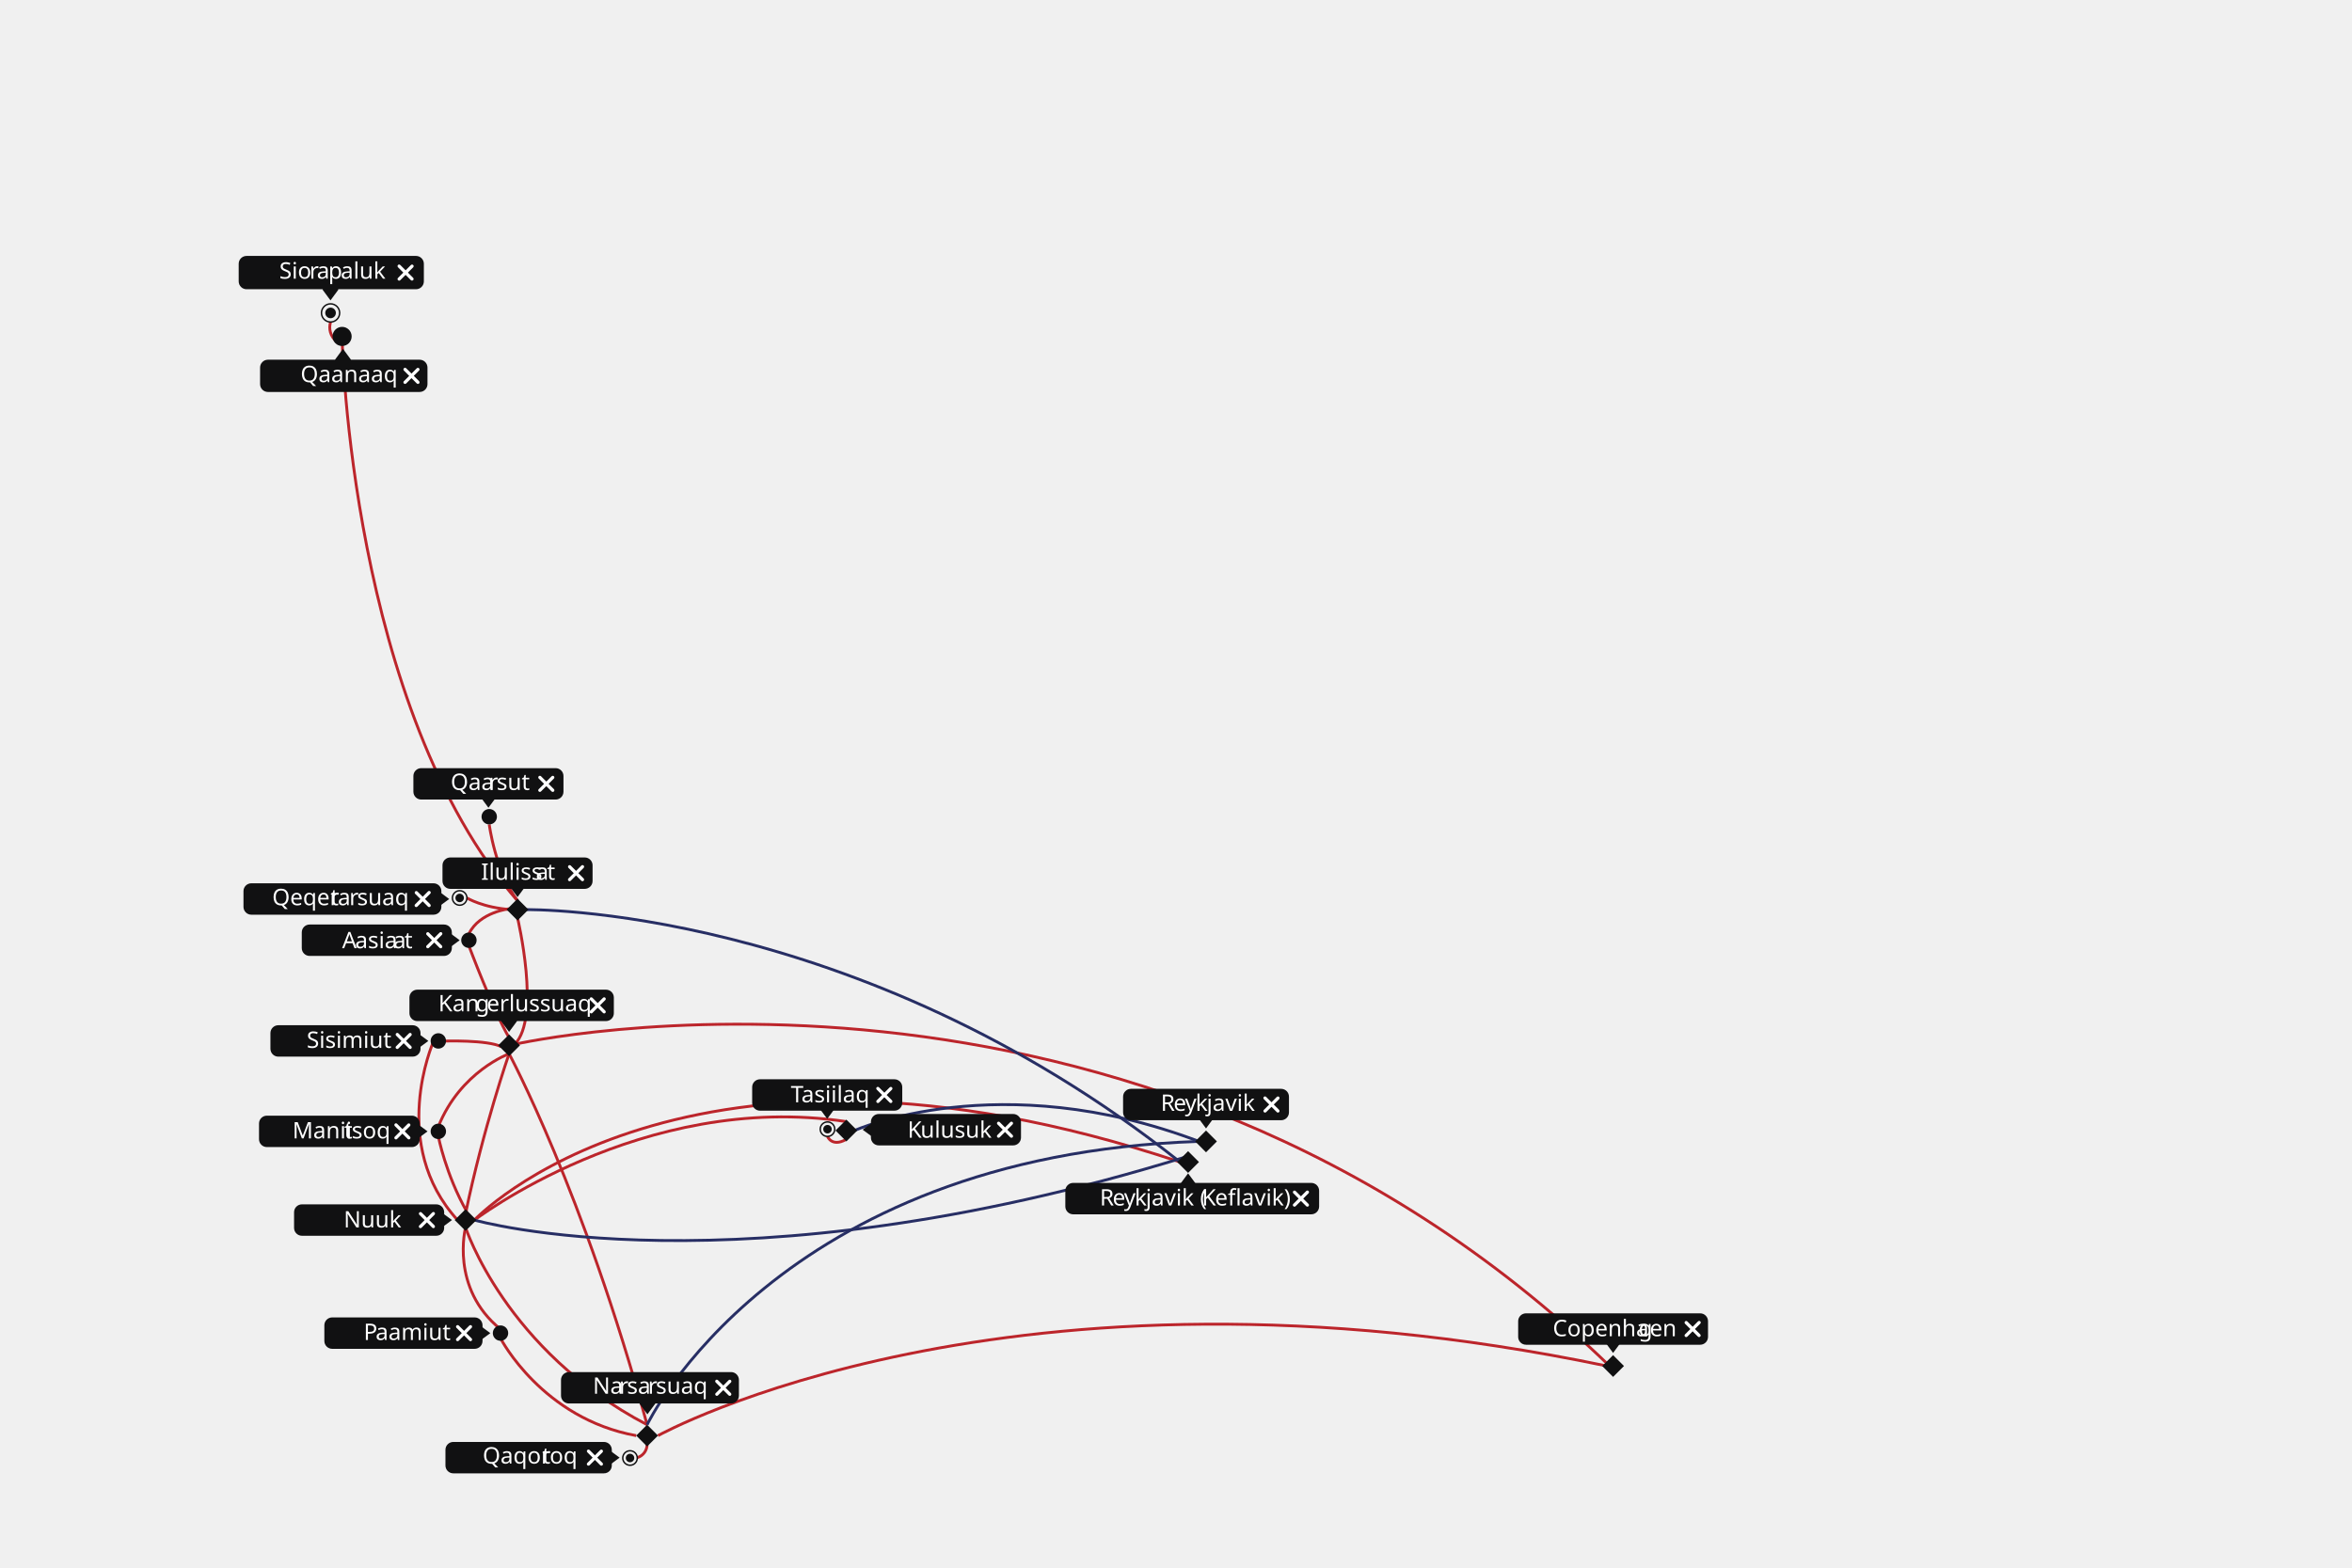
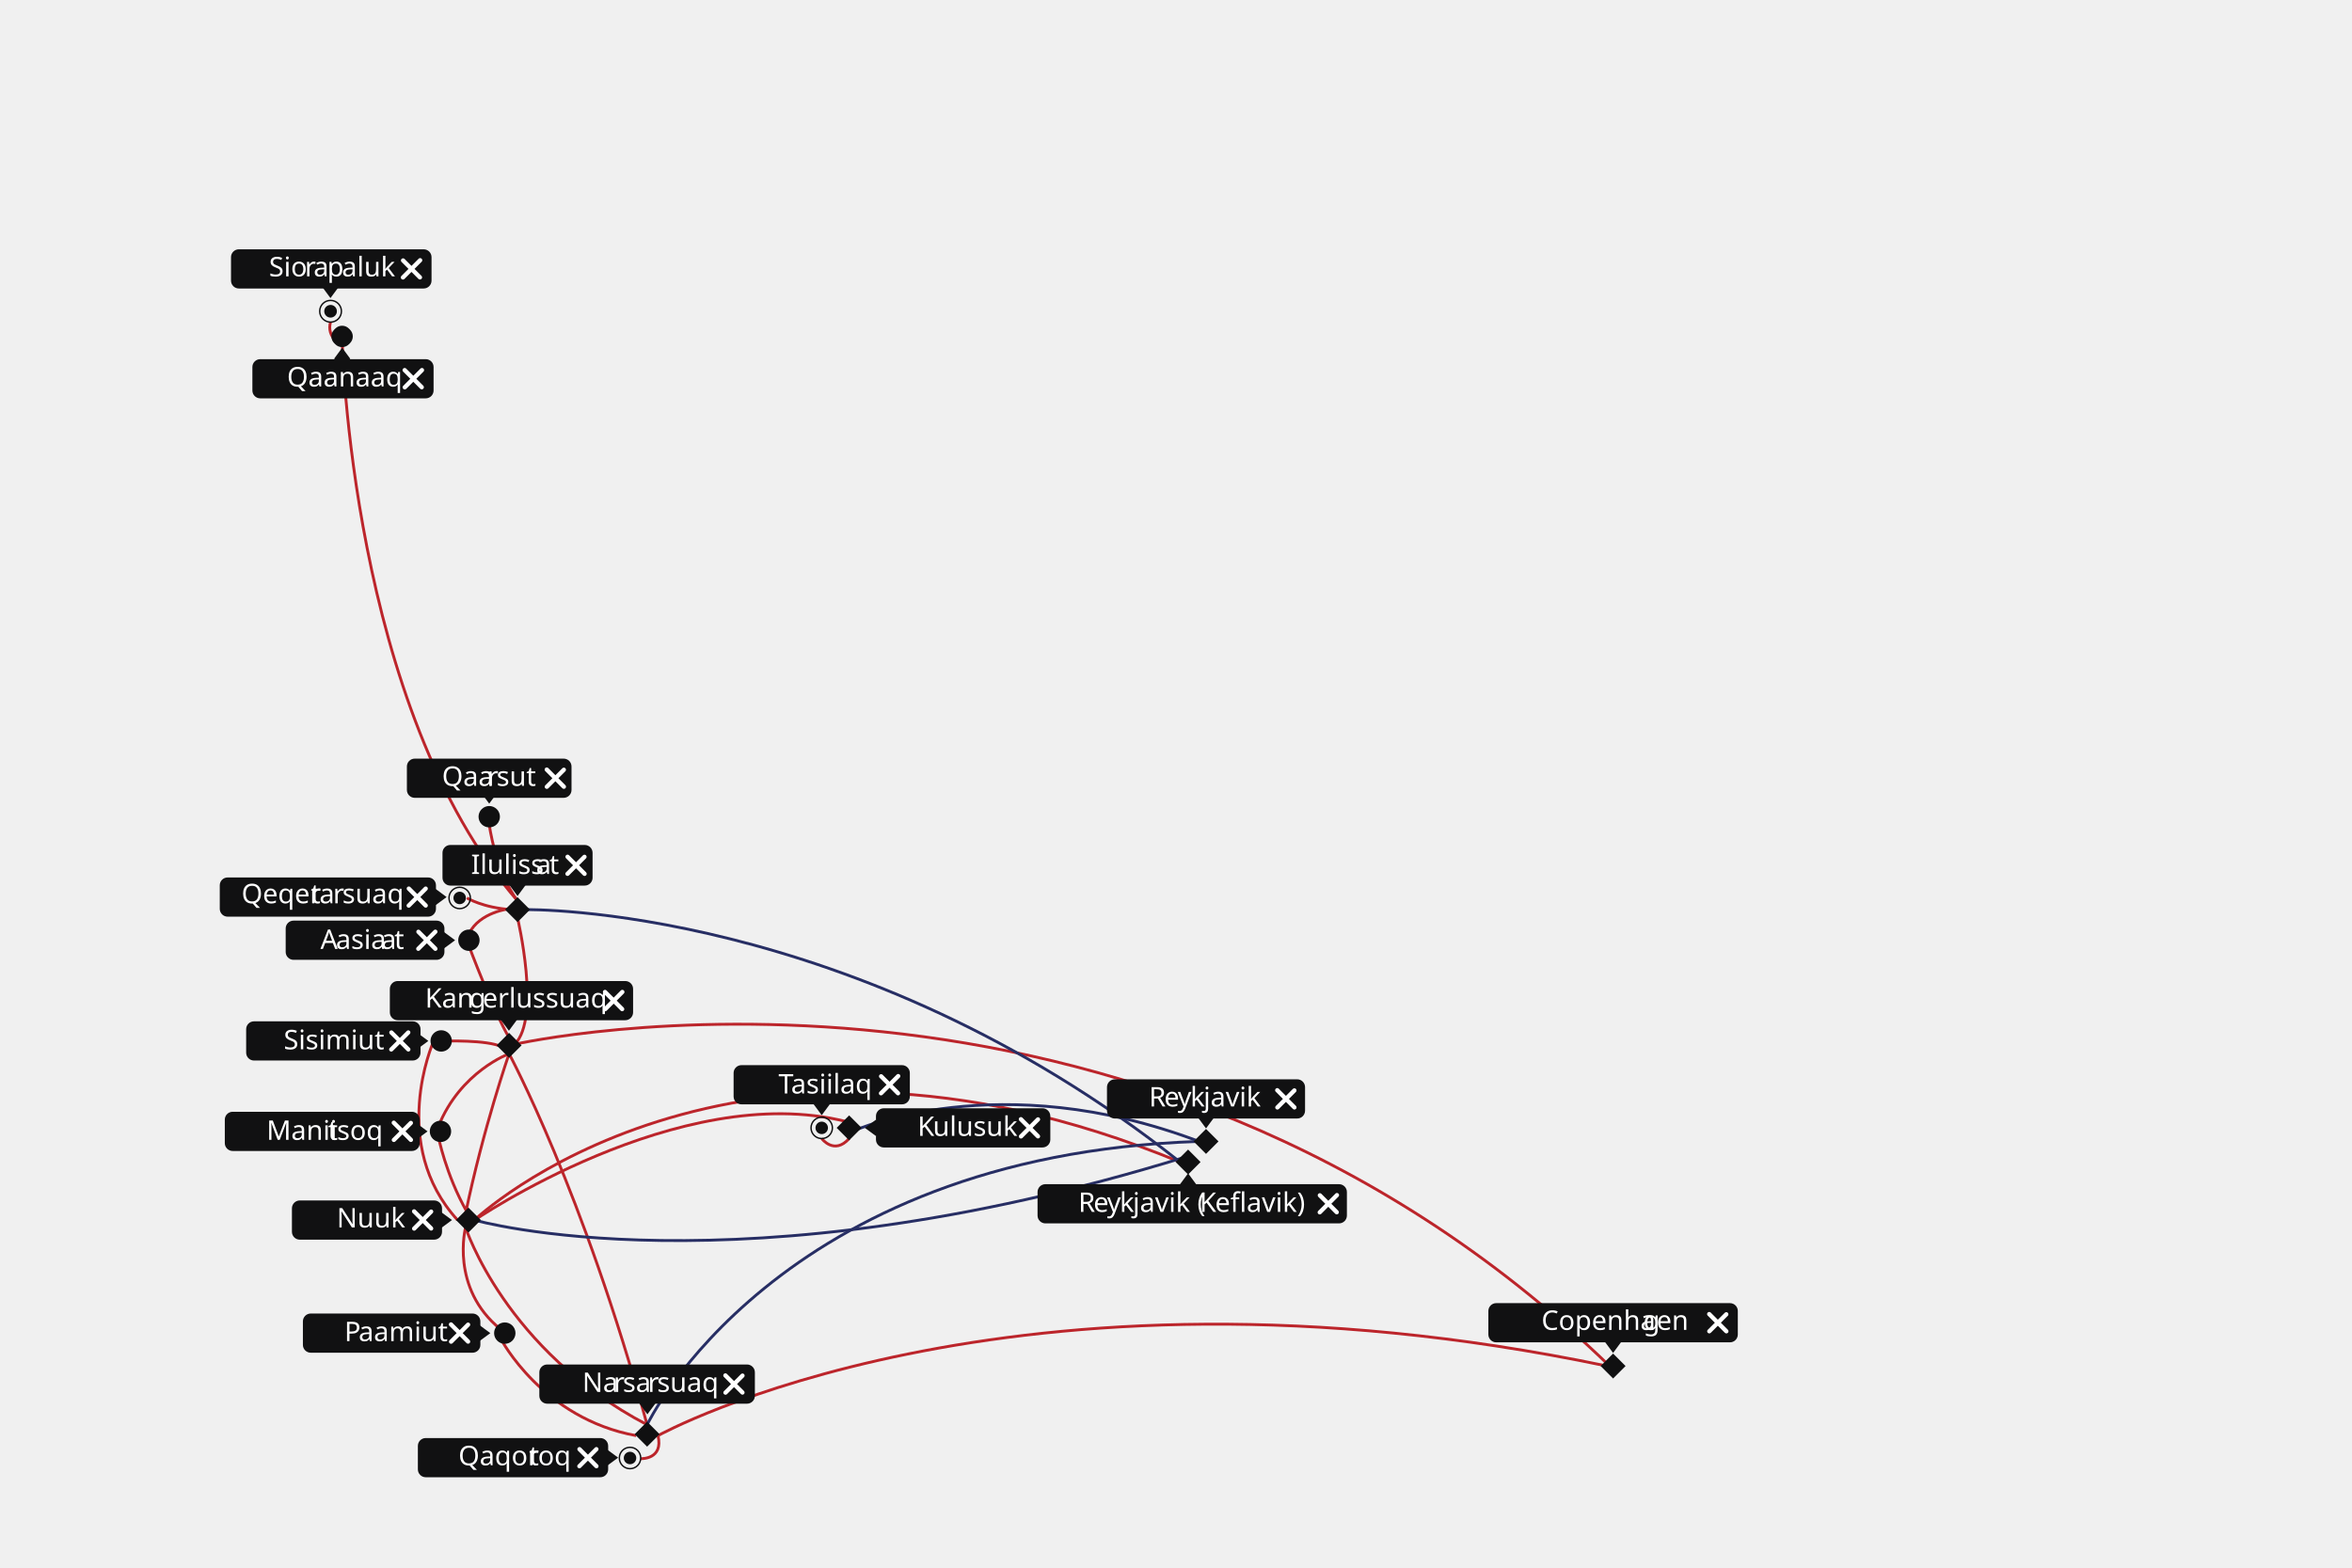
<svg xmlns="http://www.w3.org/2000/svg" id="Layer_1" data-name="Layer 1" viewBox="0 0 3300 2200">
  <g id="routes">
-     <path class="route" id="copenhagen-narsarsuaq" d="M923.2,2014.67s491.22-272.8,1330.5-97.87" fill="none" stroke="#bc252b" stroke-miterlimit="10" stroke-width="4" />
+     <path class="route" id="narsarsuaq-copenhagen" d="M923.2,2014.67s491.22-272.8,1330.5-97.87" fill="none" stroke="#bc252b" stroke-miterlimit="10" stroke-width="4" />
    <path class="route" id="kangerlussuaq-copenhagen" d="M722.17,1465.49s866.28-197.16,1536,451.31" fill="none" stroke="#bc252b" stroke-miterlimit="10" stroke-width="4" />
    <path class="route" id="aasiaat-ilulissat" d="M715,1275.27s-42,4.39-57,35" fill="none" stroke="#bc252b" stroke-miterlimit="10" stroke-width="4" />
    <path class="route" id="ilulissat-kangerlussuaq" d="M726.13,1288s33.24,140.27-4,177.54" fill="none" stroke="#bc252b" stroke-miterlimit="10" stroke-width="4" />
    <path class="route" id="aasiaat-kangerlussuaq" d="M657.91,1327.41s35.08,93.19,56.36,128.74" fill="none" stroke="#bc252b" stroke-miterlimit="10" stroke-width="4" />
    <path class="route" id="sisimiut-kangerlussuaq" d="M622.26,1461s62.17-2.07,81.2,8" fill="none" stroke="#bc252b" stroke-miterlimit="10" stroke-width="4" />
    <path class="route" id="maniitsoq-kangerlussuaq" d="M714.27,1478.76S645.93,1503.58,615,1581" fill="none" stroke="#bc252b" stroke-miterlimit="10" stroke-width="4" />
    <path class="route" id="nuuk-kangerlussuaq" d="M714.27,1478.76S678,1583.28,653.21,1703.09" fill="none" stroke="#bc252b" stroke-miterlimit="10" stroke-width="4" />
    <path class="route" id="narsarsuaq-kangerlussuaq" d="M714.27,1478.76s104,192.49,193.66,520.63" fill="none" stroke="#bc252b" stroke-miterlimit="10" stroke-width="4" />
-     <path class="route" id="nuuk-kulusuk" d="M663.16,1714s237.61-183.3,524.37-140" fill="none" stroke="#bc252b" stroke-miterlimit="10" stroke-width="4" />
-     <path class="route" id="tasiilaq-kulusuk" d="M1161,1594.82s5.94,15.19,25.73,4.44" fill="none" stroke="#bc252b" stroke-miterlimit="10" stroke-width="4" />
+     <path class="route" id="nuuk-kulusuk" d="M663.16,1714s290-199.38,524.37-140" fill="none" stroke="#bc252b" stroke-miterlimit="10" stroke-width="4" />
+     <path class="route" id="tasiilaq-kulusuk" d="M1152.93,1597.78s17.44,23.55,38.46,0" fill="none" stroke="#bc252b" stroke-miterlimit="10" stroke-width="4" />
    <path class="route" id="nuuk-maniitsoq" d="M615,1594.77s10.43,53.71,40,105.66" fill="none" stroke="#bc252b" stroke-miterlimit="10" stroke-width="4" />
    <path class="route" id="nuuk-narsarsuaq" d="M653.21,1722.54s55.5,172.58,254.72,276.85" fill="none" stroke="#bc252b" stroke-miterlimit="10" stroke-width="4" />
-     <path class="route" id="narsarsuaq-qaqortoq" d="M894.15,2045.57a19.56,19.56,0,0,0,13.78-19.37" fill="none" stroke="#bc252b" stroke-miterlimit="10" stroke-width="4" />
-     <path class="route" id="keflavik-nuuk" d="M665.58,1712.16s293.46-313.55,990.11-81.43" fill="none" stroke="#bc252b" stroke-miterlimit="10" stroke-width="4" />
-     <path class="route" id="kulusuk-reykjavik" d="M1198.92,1586.52s202.48-91.27,483.32,15.28" fill="none" stroke="#272e64" stroke-miterlimit="10" stroke-width="4" />
+     <path class="route" id="narsarsuaq-qaqortoq" d="M899,2047s32.18,1.56,24.24-32.34" fill="none" stroke="#bc252b" stroke-miterlimit="10" stroke-width="4" />
+     <path class="route" id="keflavik-nuuk" d="M665.58,1712.16s357.66-342.21,990.11-81.43" fill="none" stroke="#bc252b" stroke-miterlimit="10" stroke-width="4" />
+     <path class="route" id="reykjavik-kulusuk" d="M1198.92,1586.52s202.48-91.27,483.32,15.28" fill="none" stroke="#272e64" stroke-miterlimit="10" stroke-width="4" />
    <path class="route" id="sisimiut-nuuk" d="M607.63,1463.07S544.94,1605.89,642,1712.16" fill="none" stroke="#bc252b" stroke-miterlimit="10" stroke-width="4" />
    <path class="route" id="ilulissat-qaarsut" d="M686.43,1156.92s8.38,65.91,40.17,107.85" fill="none" stroke="#bc252b" stroke-miterlimit="10" stroke-width="4" />
    <path class="route" id="ilulissat-qeqertarsuaq" d="M655.14,1260.13s22.25,13.77,62.48,16.4" fill="none" stroke="#bc252b" stroke-miterlimit="10" stroke-width="4" />
    <path class="route" id="siorapaluk-qaanaaq" d="M471.37,478.46a25.19,25.19,0,0,1-7.57-26.57" fill="none" stroke="#bc252b" stroke-miterlimit="10" stroke-width="4" />
    <path class="route" id="nuuk-paamiut" d="M653.21,1722.54s-22.21,84.92,49,142.77" fill="none" stroke="#bc252b" stroke-miterlimit="10" stroke-width="4" />
    <path class="route" id="narsarsuaq-paamiut" d="M702.79,1879S761,1990.82,892.65,2014.67" fill="none" stroke="#bc252b" stroke-miterlimit="10" stroke-width="4" />
    <path class="route" id="keflavik-nuuk-2" data-name="keflavik-nuuk" d="M737.12,1276.53s461.8-8.2,918.57,354.2" fill="none" stroke="#272e64" stroke-miterlimit="10" stroke-width="4" />
    <path class="route" id="narsarsuaq-reykjavik" d="M907.93,1999.39s180.67-378.22,774.31-397.59" fill="none" stroke="#272e64" stroke-miterlimit="10" stroke-width="4" />
    <path class="route" id="nuuk-keflavik" d="M665.58,1712.16S1033.65,1818,1662.15,1624" fill="none" stroke="#272e64" stroke-miterlimit="10" stroke-width="4" />
-     <path class="route" id="ilulissat-qaanaaq" d="M480,475.83s11.31,518.7,246.62,788.94" fill="none" stroke="#bc252b" stroke-miterlimit="10" stroke-width="4" />
+     <path class="route" id="qaanaaq-ilulissat" d="M480,475.83s11.31,518.7,246.62,788.94" fill="none" stroke="#bc252b" stroke-miterlimit="10" stroke-width="4" />
  </g>
  <g id="pins">
-     <rect class="pin" id="kulusukPin" x="1176.73" y="1575.72" width="21.6" height="21.6" transform="translate(1469.66 -375.03) rotate(45)" fill="#101011" />
-     <rect class="pin" id="sisimiutPin" x="604.21" y="1449.98" width="21.6" height="21.6" rx="10.8" transform="translate(1213.06 -7.03) rotate(45)" fill="#101011" />
-     <rect class="pin" id="ilulissatPin" x="715.33" y="1265.72" width="21.6" height="21.6" transform="translate(1115.32 -139.57) rotate(45)" fill="#101011" />
-     <rect class="pin" id="keflavikPin" x="1656.16" y="1619.93" width="21.6" height="21.6" transform="translate(1641.34 -701.09) rotate(45)" fill="#101011" />
-     <rect class="pin" id="copenhagenPin" x="2252.47" y="1906.19" width="21.6" height="21.6" transform="translate(2018.41 -1038.9) rotate(45)" fill="#101011" />
-     <rect class="pin" id="reykjavikPin" x="1681.32" y="1590.99" width="21.6" height="21.6" transform="translate(1628.25 -727.36) rotate(45)" fill="#101011" />
+     <rect class="pin" id="kulusukPin" x="1179.01" y="1570.41" width="24.75" height="24.75" transform="translate(-770.25 1306.02) rotate(-45)" fill="#101011" />
+     <rect class="pin" id="sisimiutPin" x="604.02" y="1445.78" width="30" height="30" rx="15" transform="translate(-851.62 865.57) rotate(-45)" fill="#101011" />
+     <rect class="pin" id="ilulissatPin" x="713.76" y="1264.15" width="24.75" height="24.75" transform="translate(-689.96 887.34) rotate(-45)" fill="#101011" />
+     <rect class="pin" id="keflavikPin" x="1654.59" y="1618.36" width="24.75" height="24.75" transform="translate(-664.86 1656.35) rotate(-45)" fill="#101011" />
+     <rect class="pin" id="copenhagenPin" x="2250.89" y="1904.62" width="24.75" height="24.75" transform="translate(-692.62 2161.85) rotate(-45)" fill="#101011" />
+     <rect class="pin" id="reykjavikPin" x="1679.75" y="1589.42" width="24.75" height="24.75" transform="translate(-637.03 1665.67) rotate(-45)" fill="#101011" />
    <g class="pin" id="tasiilaqPin">
-       <circle cx="1161.02" cy="1584.63" r="5.94" fill="#101011" />
-       <circle cx="1161.02" cy="1584.63" r="10.19" fill="none" stroke="#101011" stroke-miterlimit="10" stroke-width="2" />
-     </g>
-     <rect class="pin" id="nuukPin" x="642.41" y="1701.35" width="21.6" height="21.6" transform="translate(1402 39.59) rotate(45)" fill="#101011" />
-     <rect class="pin" id="maniitsoqPin" x="604.21" y="1576.9" width="21.6" height="21.6" rx="10.8" transform="translate(1302.81 30.14) rotate(45)" fill="#101011" />
-     <rect class="pin" id="paamiutPin" x="691.45" y="1860.02" width="21.6" height="21.6" rx="10.8" transform="translate(1528.56 51.38) rotate(45)" fill="#101011" />
+       <circle cx="1152.93" cy="1582.78" r="8.75" fill="#101011" />
+       <circle cx="1152.93" cy="1582.78" r="15" fill="none" stroke="#101011" stroke-miterlimit="10" stroke-width="2" />
+     </g>
+     <rect class="pin" id="nuukPin" x="644.84" y="1699.78" width="24.75" height="24.75" transform="translate(-1018.18 966.2) rotate(-45)" fill="#101011" />
+     <rect class="pin" id="maniitsoqPin" x="603.02" y="1572.7" width="30" height="30" rx="15" transform="translate(-941.66 902.03) rotate(-45)" fill="#101011" />
+     <rect class="pin" id="paamiutPin" x="693.26" y="1855.82" width="30" height="30" rx="15" transform="translate(-1115.43 1048.77) rotate(-45)" fill="#101011" />
    <g class="pin" id="siorapalukPin">
-       <circle cx="463.8" cy="439.14" r="7.44" fill="#101011" />
-       <circle cx="463.8" cy="439.14" r="12.76" fill="none" stroke="#101011" stroke-miterlimit="10" stroke-width="2" />
-     </g>
-     <rect class="pin" id="qaanaaqPin" x="466.56" y="458.7" width="26.85" height="26.85" rx="13.42" transform="translate(474.42 -201.12) rotate(45)" fill="#101011" />
-     <rect class="pin" id="kangerlussuaqPin" x="703.47" y="1456.16" width="21.6" height="21.6" transform="translate(1246.5 -75.4) rotate(45)" fill="#101011" />
-     <rect class="pin" id="narsarsuaqPin" x="897.12" y="2003.86" width="21.6" height="21.6" transform="translate(1690.51 -51.92) rotate(45)" fill="#101011" />
-     <rect class="pin" id="aasiaatPin" x="647.11" y="1308.65" width="21.6" height="21.6" rx="10.8" transform="translate(1125.69 -78.75) rotate(45)" fill="#101011" />
-     <rect class="pin" id="qaarsutPin" x="675.63" y="1135.32" width="21.6" height="21.6" rx="10.8" transform="translate(1011.48 -149.69) rotate(45)" fill="#101011" />
+       <circle cx="463.8" cy="436.8" r="8.89" fill="#101011" />
+       <circle cx="463.8" cy="436.8" r="15.24" fill="none" stroke="#101011" stroke-miterlimit="10" stroke-width="2" />
+     </g>
+     <rect class="pin" id="qaanaaqPin" x="465.43" y="457.57" width="29.1" height="29.1" rx="13.42" transform="translate(474.42 -201.12) rotate(45)" fill="#101011" />
+     <rect class="pin" id="kangerlussuaqPin" x="701.89" y="1454.59" width="24.75" height="24.75" transform="translate(-828.09 934.73) rotate(-45)" fill="#101011" />
+     <rect class="pin" id="narsarsuaqPin" x="895.55" y="2000.29" width="24.75" height="24.75" transform="translate(-1157.24 1231.5) rotate(-45)" fill="#101011" />
+     <rect class="pin" id="aasiaatPin" x="642.91" y="1304.46" width="30" height="30" rx="15" transform="translate(-740.3 851.67) rotate(-45)" fill="#101011" />
+     <rect class="pin" id="qaarsutPin" x="671.43" y="1131.12" width="30" height="30" rx="15" transform="translate(-609.38 821.07) rotate(-45)" fill="#101011" />
    <g class="pin" id="qeqertarsuaqPin">
-       <circle cx="644.95" cy="1260.13" r="5.94" fill="#101011" />
-       <circle cx="644.95" cy="1260.13" r="10.19" fill="none" stroke="#101011" stroke-miterlimit="10" stroke-width="2" />
+       <circle cx="644.95" cy="1260.13" r="8.75" fill="#101011" />
+       <circle cx="644.95" cy="1260.13" r="15" fill="none" stroke="#101011" stroke-miterlimit="10" stroke-width="2" />
    </g>
    <g class="pin" id="qaqortoqPin">
-       <circle cx="883.96" cy="2046.07" r="5.94" fill="#101011" />
-       <circle cx="883.96" cy="2046.07" r="10.19" fill="none" stroke="#101011" stroke-miterlimit="10" stroke-width="2" />
+       <circle cx="883.96" cy="2046.07" r="8.75" fill="#101011" />
+       <circle cx="883.96" cy="2046.07" r="15" fill="none" stroke="#101011" stroke-miterlimit="10" stroke-width="2" />
    </g>
  </g>
  <g id="labels">
    <g class="label" id="qaarsutLabel">
-       <polygon points="696.54 1118.3 685.3 1133.53 674.07 1118.3 685.3 1103.06 696.54 1118.3" fill="#111112" />
-       <rect x="580.01" y="1077.97" width="210.58" height="44.07" rx="11.01" fill="#111112" />
-       <text transform="translate(632.25 1108.59)" font-size="32" fill="#fff" font-family="SourceSansPro-Regular, Source Sans Pro">Qaa<tspan x="53.5" y="0" letter-spacing="0em">r</tspan>
-         <tspan x="64.48" y="0">sut</tspan>
-       </text>
-       <path class="close" d="M777.18,1107.45l-7.45-7.45,7.45-7.46a2.26,2.26,0,0,0-3.2-3.19h0l-7.45,7.46-7.45-7.46a2.26,2.26,0,1,0-3.2,3.2l7.46,7.45-7.46,7.45a2.19,2.19,0,0,0-.11,3.09,1.14,1.14,0,0,1,.11.11,2.25,2.25,0,0,0,3.18,0l0,0,7.45-7.45,7.45,7.45a2.26,2.26,0,0,0,3.22-3.18Z" fill="#fff" />
+       <polygon points="697.61 1112.55 686.38 1127.78 675.15 1112.55 686.38 1097.31 697.61 1112.55" fill="#111112" />
+       <rect x="570.89" y="1064.62" width="230.98" height="55" rx="11.01" fill="#111112" />
+       <text transform="translate(620.11 1102.84)" font-size="38" fill="#fff" font-family="SourceSansPro-Regular, Source Sans Pro">Qaa<tspan x="63.54" y="0" letter-spacing="0em">r</tspan>
+         <tspan x="76.57" y="0" letter-spacing="0em">sut</tspan>
+       </text>
+       <path class="close" d="M793.36,1102l-9.87-9.89,9.87-9.88a3,3,0,0,0-4.23-4.24h0l-9.87,9.89-9.87-9.88a3,3,0,1,0-4.23,4.24l9.87,9.87-9.87,9.88a2.9,2.9,0,0,0-.14,4.1,1.85,1.85,0,0,0,.14.14,3,3,0,0,0,4.21,0l0,0,9.87-9.88,9.86,9.88a3,3,0,0,0,4.27-4.21Z" fill="#fff" />
    </g>
    <g class="label" id="aasiaatLabel">
-       <polygon points="629.72 1330.69 614.48 1319.45 629.72 1308.22 644.95 1319.45 629.72 1330.69" fill="#111112" />
-       <rect x="423.4" y="1297.42" width="210.58" height="44.07" rx="11.01" fill="#111112" />
-       <text transform="translate(479.98 1330.69)" font-size="32" fill="#fff" font-family="SourceSansPro-Regular, Source Sans Pro">
+       <polygon points="623.3 1330.69 608.06 1319.46 623.3 1308.23 638.53 1319.46 623.3 1330.69" fill="#111112" />
+       <rect x="400.83" y="1291.96" width="222.74" height="55" rx="11.01" fill="#111112" />
+       <text transform="translate(449.58 1331.69)" font-size="38" fill="#fff" font-family="SourceSansPro-Regular, Source Sans Pro">
        <tspan letter-spacing="0.02em">A</tspan>
-         <tspan x="18.14" y="0">asia</tspan>
-         <tspan x="71.68" y="0" letter-spacing="-0.01em">a</tspan>
-         <tspan x="87.36" y="0">t</tspan>
-       </text>
-       <path class="close" data-name="close" d="M619.93,1326.91l-7.45-7.45,7.45-7.46a2.26,2.26,0,1,0-3.19-3.19h0l-7.46,7.45-7.45-7.45a2.26,2.26,0,1,0-3.2,3.2l7.46,7.45-7.46,7.45a2.18,2.18,0,0,0-.1,3.09l.1.11a2.25,2.25,0,0,0,3.18,0l0,0,7.45-7.45,7.45,7.45a2.26,2.26,0,0,0,3.22-3.18Z" fill="#fff" />
+         <tspan x="21.55" y="0">asia</tspan>
+         <tspan x="85.12" y="0" letter-spacing="-0.01em">a</tspan>
+         <tspan x="103.74" y="0">t</tspan>
+       </text>
+       <path class="close" data-name="close" d="M613,1329.34l-9.87-9.88,9.87-9.88a3,3,0,0,0-4.24-4.24h0l-9.87,9.89-9.86-9.88a3,3,0,0,0-4.23,4.23l9.87,9.88-9.87,9.88a2.89,2.89,0,0,0-.14,4.09l.14.15a3,3,0,0,0,4.2,0l0,0,9.86-9.88,9.87,9.88a3,3,0,0,0,4.23,0,3,3,0,0,0,0-4.21Z" fill="#fff" />
    </g>
    <g class="label" id="narsarsuaqLabel">
      <polygon points="919.58 1969.56 908.34 1984.8 897.11 1969.56 908.34 1954.32 919.58 1969.56" fill="#111112" />
-       <rect x="787.13" y="1925.49" width="249.62" height="44.07" rx="11.01" fill="#111112" />
-       <text transform="translate(831.83 1955.9)" font-size="32" fill="#fff" font-family="SourceSansPro-Regular, Source Sans Pro">Na<tspan x="36.83" y="0" letter-spacing="0em">r</tspan>
-         <tspan x="47.81" y="0">sa</tspan>
-         <tspan x="77.34" y="0" letter-spacing="0em">r</tspan>
-         <tspan x="88.32" y="0">suaq</tspan>
-       </text>
-       <path class="close" data-name="close" d="M1025.5,1955l-7.45-7.46,7.45-7.45a2.26,2.26,0,1,0-3.2-3.2h0l-7.45,7.46-7.46-7.45a2.26,2.26,0,1,0-3.19,3.19l7.45,7.45-7.45,7.46a2.18,2.18,0,0,0-.11,3.08,1.14,1.14,0,0,0,.11.11,2.25,2.25,0,0,0,3.18,0l0,0,7.45-7.45,7.45,7.46a2.29,2.29,0,0,0,3.2,0,2.25,2.25,0,0,0,0-3.18Z" fill="#fff" />
+       <rect x="756.72" y="1914.85" width="302.42" height="55" rx="11.01" fill="#111112" />
+       <text transform="translate(817.07 1953.32)" font-size="38" fill="#fff" font-family="SourceSansPro-Regular, Source Sans Pro">Na<tspan x="43.74" y="0" letter-spacing="0em">r</tspan>
+         <tspan x="56.77" y="0" letter-spacing="0em">sa</tspan>
+         <tspan x="91.84" y="0" letter-spacing="0em">r</tspan>
+         <tspan x="104.88" y="0">suaq</tspan>
+       </text>
+       <path class="close" data-name="close" d="M1044,1952.23l-9.87-9.89,9.87-9.88a3,3,0,0,0-4.23-4.24h0l-9.87,9.89-9.87-9.88a3,3,0,1,0-4.23,4.24l9.87,9.87-9.86,9.88a2.91,2.91,0,0,0-.15,4.1l.15.14a3,3,0,0,0,4.2,0l0,0,9.86-9.88,9.87,9.88a3,3,0,0,0,4.26-4.2Z" fill="#fff" />
    </g>
    <g class="label" id="kangerlussuaqLabel">
-       <polygon points="725.5 1432.91 714.27 1448.14 703.03 1432.91 714.27 1417.67 725.5 1432.91" fill="#111112" />
-       <rect x="574.47" y="1388.84" width="286.79" height="44.07" rx="11.01" fill="#111112" />
-       <text transform="translate(615.02 1419.25)" font-size="32" fill="#fff" font-family="SourceSansPro-Regular, Source Sans Pro">Kan<tspan x="52.16" y="0" letter-spacing="-0.01em">g</tspan>
-         <tspan x="67.84" y="0">erlussuaq</tspan>
-       </text>
-       <path class="close" data-name="close" d="M849.28,1418.33l-7.45-7.46,7.45-7.45a2.26,2.26,0,0,0-3.2-3.2h0l-7.45,7.46-7.45-7.45a2.26,2.26,0,1,0-3.2,3.19l7.46,7.45-7.46,7.46a2.18,2.18,0,0,0-.11,3.08l.11.11a2.25,2.25,0,0,0,3.18,0l0,0,7.45-7.45,7.45,7.45a2.27,2.27,0,0,0,3.2,0,2.24,2.24,0,0,0,0-3.17Z" fill="#fff" />
+       <polygon points="725.25 1431.26 714.02 1446.49 702.78 1431.26 714.02 1416.02 725.25 1431.26" fill="#111112" />
+       <rect x="546.97" y="1376.72" width="341.29" height="55" rx="11.01" fill="#111112" />
+       <text transform="translate(596.41 1414.02)" font-size="38" fill="#fff" font-family="SourceSansPro-Regular, Source Sans Pro">Kan<tspan x="61.94" y="0" letter-spacing="-0.01em">g</tspan>
+         <tspan x="80.56" y="0">erlussuaq</tspan>
+       </text>
+       <path class="close" data-name="close" d="M875.14,1414.1l-9.86-9.88,9.86-9.88a3,3,0,1,0-4.23-4.24h0L861,1400l-9.87-9.89a3,3,0,1,0-4.23,4.24l9.87,9.88L847,1414.1a2.89,2.89,0,0,0-.15,4.09l.15.14a3,3,0,0,0,4.2,0l0,0,9.86-9.87,9.87,9.88a3,3,0,0,0,4.26-4.21Z" fill="#fff" />
    </g>
    <g class="label" id="qaanaaqLabel">
-       <polygon points="492.46 504.79 481.23 520.02 469.99 504.79 481.23 489.55 492.46 504.79" fill="#111112" />
-       <rect x="364.92" y="504.79" width="234.86" height="45.27" rx="11.01" fill="#111112" />
-       <text transform="translate(421.65 536.26)" font-size="32" fill="#fff" font-family="SourceSansPro-Regular, Source Sans Pro">Qaanaaq</text>
-       <path class="close" data-name="close" d="M588,534.87l-7.46-7.45L588,520a2.26,2.26,0,0,0-3.2-3.19h0l-7.46,7.46-7.45-7.46a2.26,2.26,0,1,0-3.2,3.2l7.46,7.45-7.45,7.45a2.19,2.19,0,0,0-.11,3.09l.11.11a2.24,2.24,0,0,0,3.17,0l0,0,7.45-7.45,7.46,7.45a2.26,2.26,0,0,0,3.22-3.18Z" fill="#fff" />
+       <polygon points="491.33 503.26 480.1 518.5 468.87 503.26 480.1 488.03 491.33 503.26" fill="#111112" />
+       <rect x="354.11" y="504.03" width="254.23" height="55" rx="11.01" fill="#111112" />
+       <text transform="translate(402.74 542.38)" font-size="38" fill="#fff" font-family="SourceSansPro-Regular, Source Sans Pro">Qaanaaq</text>
+       <path class="close" d="M594,541.41l-9.87-9.88,9.87-9.88a3,3,0,1,0-4.23-4.24h0l-9.87,9.89-9.87-9.88a3,3,0,1,0-4.23,4.24l9.87,9.87-9.86,9.88a2.89,2.89,0,0,0-.15,4.09l.15.15a3,3,0,0,0,4.2,0l0,0,9.86-9.88,9.87,9.88a3,3,0,0,0,4.26-4.21Z" fill="#fff" />
    </g>
    <g class="label" id="siorapalukLabel">
-       <polygon points="474.9 406.32 463.67 421.55 452.44 406.32 463.67 391.08 474.9 406.32" fill="#111112" />
-       <rect x="334.9" y="359.16" width="259.8" height="46.73" rx="11.01" fill="#111112" />
-       <text transform="translate(391.86 391.08)" font-size="32" fill="#fff" font-family="SourceSansPro-Regular, Source Sans Pro">Sio<tspan x="42.3" y="0" letter-spacing="-0.02em">r</tspan>
-         <tspan x="52.64" y="0">a</tspan>
-         <tspan x="68.77" y="0" letter-spacing="-0.01em">p</tspan>
-         <tspan x="86.08" y="0">aluk</tspan>
-       </text>
-       <path class="close" data-name="close" d="M579.75,390l-7.45-7.46,7.45-7.45a2.26,2.26,0,0,0-3.19-3.2h0l-7.46,7.46-7.45-7.45a2.26,2.26,0,1,0-3.2,3.19l7.46,7.45L558.46,390a2.17,2.17,0,0,0-.11,3.09.57.57,0,0,0,.11.11,2.24,2.24,0,0,0,3.17,0l0,0,7.45-7.45,7.46,7.45a2.26,2.26,0,0,0,3.21-3.17Z" fill="#fff" />
+       <polygon points="474.9 403.08 463.67 418.32 452.44 403.08 463.67 387.85 474.9 403.08" fill="#111112" />
+       <rect x="324.12" y="349.85" width="281.35" height="55" rx="11.01" fill="#111112" />
+       <text transform="translate(377.4 387.85)" font-size="38" fill="#fff" font-family="SourceSansPro-Regular, Source Sans Pro">Sio<tspan x="50.23" y="0" letter-spacing="-0.02em">r</tspan>
+         <tspan x="62.51" y="0" letter-spacing="0em">a</tspan>
+         <tspan x="81.66" y="0" letter-spacing="-0.01em">p</tspan>
+         <tspan x="102.22" y="0">aluk</tspan>
+       </text>
+       <path class="close" data-name="close" d="M591.46,387.23l-9.87-9.88,9.87-9.88a3,3,0,1,0-4.23-4.24h0l-9.87,9.89-9.87-9.88a3,3,0,0,0-4.23,4.23l9.87,9.88-9.87,9.88a2.89,2.89,0,0,0-.14,4.09l.14.15a3,3,0,0,0,4.21,0l0,0,9.87-9.88,9.87,9.88a3,3,0,0,0,4.26-4.21Z" fill="#fff" />
    </g>
    <g class="label" id="paamiutLabel">
      <polygon points="672.72 1882.06 657.48 1870.82 672.72 1859.59 687.95 1870.82 672.72 1882.06" fill="#111112" />
-       <rect x="455.08" y="1848.79" width="221.92" height="44.07" rx="11.01" fill="#111112" />
-       <text transform="translate(510.23 1880.45)" font-size="32" fill="#fff" font-family="SourceSansPro-Regular, Source Sans Pro">
+       <rect x="424.99" y="1843.32" width="249" height="55" rx="11.01" fill="#111112" />
+       <text transform="translate(483.22 1882.06)" font-size="38" fill="#fff" font-family="SourceSansPro-Regular, Source Sans Pro">
        <tspan letter-spacing="-0.04em">P</tspan>
-         <tspan x="16.74" y="0">aamiut</tspan>
-       </text>
-       <path class="close" data-name="close" d="M661.75,1878.28l-7.45-7.46,7.45-7.45a2.26,2.26,0,0,0-3.19-3.2h0l-7.46,7.46-7.45-7.45a2.26,2.26,0,0,0-3.2,3.19l7.46,7.45-7.45,7.45a2.18,2.18,0,0,0-.11,3.09,1.14,1.14,0,0,0,.11.11,2.24,2.24,0,0,0,3.17,0l0,0,7.45-7.45,7.46,7.45a2.26,2.26,0,0,0,3.19,0,2.23,2.23,0,0,0,0-3.17Z" fill="#fff" />
+         <tspan x="19.87" y="0">aamiut</tspan>
+       </text>
+       <path class="close" data-name="close" d="M659,1880.7l-9.87-9.88,9.87-9.88a3,3,0,0,0-4.23-4.24h0l-9.87,9.89-9.87-9.88a3,3,0,1,0-4.23,4.23l9.87,9.88-9.86,9.88a2.89,2.89,0,0,0-.15,4.09l.15.15a3,3,0,0,0,4.2,0l0,0,9.86-9.88,9.87,9.88a3,3,0,0,0,4.26-4.21Z" fill="#fff" />
    </g>
    <g class="label" id="maniitsoqLabel">
      <polygon points="584.64 1598.93 569.4 1587.7 584.64 1576.47 599.87 1587.7 584.64 1598.93" fill="#111112" />
-       <rect x="363.42" y="1565.66" width="225.5" height="44.07" rx="11.01" fill="#111112" />
-       <text transform="translate(410.34 1597.58)" font-size="32" fill="#fff" font-family="SourceSansPro-Regular, Source Sans Pro">Manii<tspan x="72.64" y="0" letter-spacing="-0.01em">t</tspan>
-         <tspan x="83.13" y="0">soq</tspan>
-       </text>
-       <path class="close" data-name="close" d="M575.27,1595.15l-7.45-7.45,7.45-7.46a2.26,2.26,0,0,0-3.19-3.19h0l-7.46,7.45-7.45-7.45a2.26,2.26,0,0,0-3.2,3.2l7.46,7.45-7.45,7.45a2.17,2.17,0,0,0-.11,3.09l.11.11a2.24,2.24,0,0,0,3.17,0l0,0,7.45-7.45,7.46,7.45a2.26,2.26,0,0,0,3.21-3.18Z" fill="#fff" />
+       <rect x="315.42" y="1560.2" width="273.49" height="55" rx="11.01" fill="#111112" />
+       <text transform="translate(374 1599.61)" font-size="38" fill="#fff" font-family="SourceSansPro-Regular, Source Sans Pro">Manii<tspan x="86.26" y="0" letter-spacing="-0.01em">t</tspan>
+         <tspan x="98.72" y="0" letter-spacing="0em">soq</tspan>
+       </text>
+       <path class="close" data-name="close" d="M578.73,1597.58l-9.87-9.89,9.87-9.88a3,3,0,0,0-4.23-4.23h0l-9.87,9.88-9.87-9.88a3,3,0,1,0-4.23,4.24l9.87,9.87-9.87,9.89a2.89,2.89,0,0,0-.14,4.09l.14.14a3,3,0,0,0,4.2,0l0,0,9.87-9.87,9.86,9.88a3,3,0,0,0,4.27-4.21Z" fill="#fff" />
    </g>
    <g class="label" id="nuukLabel">
      <polygon points="618.91 1723.39 603.67 1712.16 618.91 1700.92 634.14 1712.16 618.91 1723.39" fill="#111112" />
-       <rect x="412.6" y="1690.12" width="210.58" height="44.07" rx="11.01" fill="#111112" />
-       <text transform="translate(482.21 1722.54)" font-size="32" fill="#fff" font-family="SourceSansPro-Regular, Source Sans Pro">Nuuk</text>
-       <path class="close" data-name="close" d="M609.64,1719.61l-7.45-7.46,7.45-7.45a2.26,2.26,0,1,0-3.19-3.2h0L599,1709l-7.45-7.45a2.26,2.26,0,0,0-3.2,3.19l7.46,7.45-7.46,7.46a2.17,2.17,0,0,0-.1,3.08l.1.11a2.24,2.24,0,0,0,3.18,0l0,0,7.45-7.45,7.45,7.46a2.29,2.29,0,0,0,3.2,0,2.25,2.25,0,0,0,0-3.18Z" fill="#fff" />
+       <rect x="409.6" y="1684.66" width="210.58" height="55" rx="11.01" fill="#111112" />
+       <text transform="translate(472.52 1722.54)" font-size="38" fill="#fff" font-family="SourceSansPro-Regular, Source Sans Pro">Nuuk</text>
+       <path class="close" data-name="close" d="M607.22,1722l-9.87-9.89,9.87-9.88A3,3,0,0,0,603,1698h0l-9.87,9.89-9.87-9.88a3,3,0,1,0-4.23,4.24l9.87,9.87L579,1722a2.91,2.91,0,0,0-.15,4.1l.15.14a3,3,0,0,0,4.2,0l0,0,9.86-9.88,9.87,9.88a3,3,0,0,0,4.26-4.2Z" fill="#fff" />
    </g>
    <g class="label" id="qaqortoqLabel">
-       <polygon points="854.12 2056.8 838.88 2045.57 854.12 2034.34 869.35 2045.57 854.12 2056.8" fill="#111112" />
-       <rect x="624.99" y="2023.54" width="233.4" height="44.07" rx="11.01" fill="#111112" />
-       <text transform="translate(677.16 2053.88)" font-size="32" fill="#fff" font-family="SourceSansPro-Regular, Source Sans Pro">Qaqor<tspan x="83.58" y="0" letter-spacing="-0.01em">t</tspan>
-         <tspan x="93.95" y="0">oq</tspan>
-       </text>
-       <path class="close" data-name="close" d="M845.37,2053l-7.45-7.46,7.45-7.45a2.26,2.26,0,0,0-3.19-3.2h0l-7.46,7.46-7.45-7.46a2.26,2.26,0,0,0-3.2,3.2l7.46,7.45-7.45,7.45a2.18,2.18,0,0,0-.11,3.09,1.14,1.14,0,0,0,.11.11,2.24,2.24,0,0,0,3.17,0l0,0,7.45-7.45,7.46,7.45a2.26,2.26,0,0,0,3.19,0,2.23,2.23,0,0,0,0-3.17Z" fill="#fff" />
+       <polygon points="852.01 2056.8 836.78 2045.57 852.01 2034.34 867.25 2045.57 852.01 2056.8" fill="#111112" />
+       <rect x="586.3" y="2018.07" width="266.99" height="55" rx="11.01" fill="#111112" />
+       <text transform="translate(643.16 2056.26)" font-size="38" fill="#fff" font-family="SourceSansPro-Regular, Source Sans Pro">Qaqor<tspan x="99.25" y="0" letter-spacing="-0.01em">t</tspan>
+         <tspan x="111.57" y="0">oq</tspan>
+       </text>
+       <path class="close" data-name="close" d="M839,2055.45l-9.86-9.88,9.86-9.88a3,3,0,0,0-4.23-4.24h0l-9.87,9.89-9.86-9.88a3,3,0,0,0-4.24,4.23l9.88,9.88-9.87,9.88a2.9,2.9,0,0,0-.15,4.09l.15.15a3,3,0,0,0,4.2,0l0,0,9.86-9.88,9.87,9.88a3,3,0,0,0,4.23,0,3,3,0,0,0,0-4.21Z" fill="#fff" />
    </g>
    <g class="label" id="qeqertarsuaqLabel">
-       <polygon points="615 1272.83 599.76 1261.59 615 1250.36 630.23 1261.59 615 1272.83" fill="#111112" />
-       <rect x="341.61" y="1239.56" width="277.66" height="44.07" rx="11.01" fill="#111112" />
-       <text transform="translate(381.9 1270.32)" font-size="32" fill="#fff" font-family="SourceSansPro-Regular, Source Sans Pro">Qeqer<tspan x="81.85" y="0" letter-spacing="-0.02em">t</tspan>
-         <tspan x="92" y="0">a</tspan>
-         <tspan x="108.13" y="0" letter-spacing="0em">r</tspan>
-         <tspan x="119.1" y="0">suaq</tspan>
-       </text>
-       <path class="close" data-name="close" d="M603.71,1269.05l-7.46-7.46,7.46-7.45a2.26,2.26,0,1,0-3.2-3.2h0l-7.45,7.46L585.6,1251a2.26,2.26,0,0,0-3.19,3.19l7.45,7.45-7.45,7.45a2.19,2.19,0,0,0-.11,3.09l.11.11a2.25,2.25,0,0,0,3.18,0l0,0,7.45-7.45,7.45,7.45a2.27,2.27,0,0,0,3.2,0,2.24,2.24,0,0,0,0-3.17Z" fill="#fff" />
+       <polygon points="611.41 1270.11 596.18 1258.88 611.41 1247.65 626.65 1258.88 611.41 1270.11" fill="#111112" />
+       <rect x="308.34" y="1231.38" width="303.35" height="55" rx="11.01" fill="#111112" />
+       <text transform="translate(338.83 1267.6)" font-size="38" fill="#fff" font-family="SourceSansPro-Regular, Source Sans Pro">Qeqer<tspan x="97.2" y="0" letter-spacing="-0.02em">t</tspan>
+         <tspan x="109.25" y="0">a</tspan>
+         <tspan x="128.4" y="0" letter-spacing="0em">r</tspan>
+         <tspan x="141.43" y="0">suaq</tspan>
+       </text>
+       <path class="close" data-name="close" d="M599.57,1268.76l-9.86-9.89,9.86-9.88a3,3,0,0,0-4.23-4.23h0l-9.87,9.88-9.87-9.88a3,3,0,0,0-4.23,4.24l9.87,9.87-9.86,9.89a2.89,2.89,0,0,0-.15,4.09l.15.14a3,3,0,0,0,4.2,0l0,0,9.86-9.87,9.87,9.88a3,3,0,0,0,4.26-4.21Z" fill="#fff" />
    </g>
    <g class="label" id="tasiilaqLabel">
-       <polygon points="1171.86 1554.92 1160.63 1570.16 1149.4 1554.92 1160.63 1539.69 1171.86 1554.92" fill="#111112" />
-       <rect x="1055.34" y="1514.59" width="210.58" height="44.07" rx="11.01" fill="#111112" />
-       <text transform="translate(1109.56 1546.94)" font-size="32" fill="#fff" font-family="SourceSansPro-Regular, Source Sans Pro">
+       <polygon points="1164.16 1549.78 1152.92 1565.01 1141.69 1549.78 1152.92 1534.54 1164.16 1549.78" fill="#111112" />
+       <rect x="1029.29" y="1494.77" width="247.27" height="55" rx="11.01" fill="#111112" />
+       <text transform="translate(1092.28 1534.54)" font-size="38" fill="#fff" font-family="SourceSansPro-Regular, Source Sans Pro">
        <tspan letter-spacing="-0.07em">T</tspan>
-         <tspan x="14.82" y="0">asiilaq</tspan>
-       </text>
-       <path class="close" data-name="close" d="M1251.47,1544.08l-7.45-7.46,7.45-7.45a2.26,2.26,0,0,0-3.2-3.2h0l-7.45,7.46-7.46-7.45a2.26,2.26,0,1,0-3.19,3.19l7.45,7.45-7.45,7.46a2.18,2.18,0,0,0-.11,3.08l.11.11a2.25,2.25,0,0,0,3.18,0l0,0,7.45-7.45,7.45,7.45a2.27,2.27,0,0,0,3.2,0,2.24,2.24,0,0,0,0-3.17Z" fill="#fff" />
+         <tspan x="17.59" y="0">asiilaq</tspan>
+       </text>
+       <path class="close" data-name="close" d="M1262.22,1532.16l-9.87-9.89,9.87-9.88a3,3,0,1,0-4.23-4.24h0l-9.87,9.89-9.87-9.88a3,3,0,0,0-4.23,4.24l9.87,9.87-9.87,9.88a2.89,2.89,0,0,0-.14,4.09l.14.15a3,3,0,0,0,4.2,0l0,0,9.87-9.88,9.86,9.88a3,3,0,0,0,4.27-4.21Z" fill="#fff" />
    </g>
    <g class="label" id="reykjavikLabel">
      <polygon points="1703.36 1568.33 1692.13 1583.56 1680.89 1568.33 1692.13 1553.09 1703.36 1568.33" fill="#111112" />
-       <rect x="1575.75" y="1527.99" width="232.75" height="44.07" rx="11.01" fill="#111112" />
-       <text transform="translate(1628.59 1558.91)" font-size="32" fill="#fff" font-family="SourceSansPro-Regular, Source Sans Pro">
+       <rect x="1553.16" y="1514.65" width="277.92" height="55" rx="11.01" fill="#111112" />
+       <text transform="translate(1612.1 1552.75)" font-size="38" fill="#fff" font-family="SourceSansPro-Regular, Source Sans Pro">
        <tspan letter-spacing="-0.01em">R</tspan>
-         <tspan x="17.89" y="0" letter-spacing="0em">e</tspan>
-         <tspan x="33.92" y="0">y</tspan>
-         <tspan x="48.86" y="0" letter-spacing="-0.01em">k</tspan>
-         <tspan x="64.38" y="0">javik</tspan>
-       </text>
-       <path class="close" data-name="close" d="M1794.64,1557.48l-7.46-7.46,7.46-7.45a2.26,2.26,0,0,0-3.2-3.2h0l-7.45,7.46-7.46-7.45a2.26,2.26,0,1,0-3.19,3.19l7.45,7.45-7.45,7.46a2.18,2.18,0,0,0-.11,3.08l.11.11a2.23,2.23,0,0,0,3.17,0l0,0,7.45-7.45,7.45,7.46a2.28,2.28,0,0,0,3.19,0,2.25,2.25,0,0,0,0-3.18Z" fill="#fff" />
+         <tspan x="21.24" y="0" letter-spacing="0em">e</tspan>
+         <tspan x="40.28" y="0">y</tspan>
+         <tspan x="58.02" y="0" letter-spacing="-0.01em">k</tspan>
+         <tspan x="76.45" y="0">javik</tspan>
+       </text>
+       <path class="close" data-name="close" d="M1818.33,1552l-9.87-9.88,9.87-9.88a3,3,0,0,0-4.23-4.24h0l-9.87,9.89-9.87-9.88a3,3,0,1,0-4.23,4.23l9.87,9.88-9.87,9.88a2.89,2.89,0,0,0-.14,4.09l.14.15a3,3,0,0,0,4.21,0l0,0,9.87-9.88,9.86,9.88a3,3,0,0,0,4.27-4.21Z" fill="#fff" />
    </g>
    <g class="label" id="copenhagenLabel">
      <polygon points="2274.5 1883.39 2263.27 1898.62 2252.03 1883.39 2263.27 1868.15 2274.5 1883.39" fill="#111112" />
-       <rect x="2130.08" y="1843.05" width="266.37" height="44.07" rx="11.01" fill="#111112" />
-       <text transform="translate(2178.6 1875.16)" font-size="32" fill="#fff" font-family="SourceSansPro-Regular, Source Sans Pro">Copenha<tspan x="120.29" y="0" letter-spacing="-0.01em">g</tspan>
-         <tspan x="135.97" y="0">en</tspan>
-       </text>
-       <path class="close" data-name="close" d="M2385.52,1872.54l-7.45-7.45,7.45-7.46a2.26,2.26,0,1,0-3.19-3.19h0l-7.46,7.45-7.45-7.45a2.26,2.26,0,1,0-3.2,3.2l7.46,7.45-7.45,7.45a2.17,2.17,0,0,0-.11,3.09l.11.1a2.23,2.23,0,0,0,3.17,0l0,0,7.45-7.45,7.46,7.46a2.26,2.26,0,0,0,3.21-3.18Z" fill="#fff" />
+       <rect x="2088.27" y="1828.75" width="349.99" height="55" rx="11.01" fill="#111112" />
+       <text transform="translate(2162.72 1866.32)" font-size="38" fill="#fff" font-family="SourceSansPro-Regular, Source Sans Pro">Copenha<tspan x="142.84" y="0" letter-spacing="-0.01em">g</tspan>
+         <tspan x="161.46" y="0">en</tspan>
+       </text>
+       <path class="close" data-name="close" d="M2424.36,1866.13l-9.87-9.89,9.87-9.88a3,3,0,0,0-4.23-4.23h0l-9.87,9.88-9.87-9.88a3,3,0,1,0-4.23,4.24l9.87,9.87-9.87,9.89a2.89,2.89,0,0,0-.14,4.09l.14.14a3,3,0,0,0,4.2,0l0,0,9.87-9.87,9.86,9.88a3,3,0,0,0,4.23,0,3,3,0,0,0,0-4.21Z" fill="#fff" />
    </g>
    <g class="label" id="keflavikLabel">
      <polygon points="1655.73 1661.82 1666.96 1646.58 1678.2 1661.82 1666.96 1677.05 1655.73 1661.82" fill="#111112" />
-       <rect x="1494.71" y="1660.02" width="356.1" height="44.07" rx="11.01" fill="#111112" />
-       <text transform="translate(1543.1 1691.74)" font-size="32" fill="#fff" font-family="SourceSansPro-Regular, Source Sans Pro">
+       <rect x="1455.74" y="1661.82" width="434.04" height="55" rx="11.01" fill="#111112" />
+       <text transform="translate(1512.99 1700.69)" font-size="38" fill="#fff" font-family="SourceSansPro-Regular, Source Sans Pro">
        <tspan letter-spacing="-0.01em">R</tspan>
-         <tspan x="17.89" y="0" letter-spacing="0em">e</tspan>
-         <tspan x="33.92" y="0">y</tspan>
-         <tspan x="48.86" y="0" letter-spacing="-0.01em">k</tspan>
-         <tspan x="64.38" y="0">javik (</tspan>
-         <tspan x="143.17" y="0" letter-spacing="-0.01em">K</tspan>
-         <tspan x="161.47" y="0">eflavik)</tspan>
-       </text>
-       <path class="close" data-name="close" d="M1835.93,1689.51l-7.45-7.46,7.45-7.45a2.26,2.26,0,0,0-3.2-3.2h0l-7.45,7.46-7.45-7.45a2.26,2.26,0,0,0-3.2,3.19l7.46,7.45-7.46,7.45a2.19,2.19,0,0,0-.11,3.09l.11.11a2.25,2.25,0,0,0,3.18,0l0,0,7.45-7.45,7.45,7.45a2.27,2.27,0,0,0,3.2,0,2.24,2.24,0,0,0,0-3.17Z" fill="#fff" />
+         <tspan x="21.24" y="0" letter-spacing="0em">e</tspan>
+         <tspan x="40.28" y="0">y</tspan>
+         <tspan x="58.02" y="0" letter-spacing="-0.01em">k</tspan>
+         <tspan x="76.45" y="0">javik (</tspan>
+         <tspan x="170.01" y="0" letter-spacing="-0.01em">K</tspan>
+         <tspan x="191.75" y="0">eflavik)</tspan>
+       </text>
+       <path class="close" data-name="close" d="M1877.79,1699.2l-9.87-9.89,9.87-9.88a3,3,0,1,0-4.23-4.24h0l-9.87,9.89-9.87-9.88a3,3,0,0,0-4.23,4.24l9.87,9.87-9.86,9.88a2.91,2.91,0,0,0-.15,4.1l.15.14a3,3,0,0,0,4.2,0l0,0,9.86-9.88,9.87,9.88a3,3,0,0,0,4.26-4.21Z" fill="#fff" />
    </g>
    <g class="label" id="ilulissatLabel">
-       <polygon points="737.37 1243.64 726.13 1258.88 714.9 1243.64 726.13 1228.41 737.37 1243.64" fill="#111112" />
-       <rect x="620.84" y="1203.31" width="210.58" height="44.07" rx="11.01" fill="#111112" />
-       <text transform="translate(674.94 1234.61)" font-size="32" fill="#fff" font-family="SourceSansPro-Regular, Source Sans Pro">Iluliss<tspan x="76.83" y="0" letter-spacing="-0.01em">a</tspan>
-         <tspan x="92.51" y="0">t</tspan>
-       </text>
-       <path class="close" data-name="close" d="M818.89,1232.8l-7.45-7.46,7.45-7.45a2.26,2.26,0,1,0-3.2-3.2h0l-7.45,7.46-7.45-7.45a2.26,2.26,0,0,0-3.2,3.19l7.46,7.45-7.46,7.45a2.19,2.19,0,0,0-.11,3.09l.11.11a2.25,2.25,0,0,0,3.18,0l0,0,7.45-7.45,7.45,7.45a2.27,2.27,0,0,0,3.2,0,2.24,2.24,0,0,0,0-3.17Z" fill="#fff" />
+       <polygon points="737.37 1242.22 726.13 1257.45 714.9 1242.22 726.13 1226.98 737.37 1242.22" fill="#111112" />
+       <rect x="620.84" y="1185.78" width="210.58" height="57" rx="11.01" fill="#111112" />
+       <text transform="translate(660.82 1226.47)" font-size="38" fill="#fff" font-family="SourceSansPro-Regular, Source Sans Pro">Iluliss<tspan x="91.24" y="0" letter-spacing="-0.01em">a</tspan>
+         <tspan x="109.86" y="0">t</tspan>
+       </text>
+       <path class="close" data-name="close" d="M822.34,1224.16l-9.86-9.88,9.86-9.89a3,3,0,0,0-4.23-4.23h0l-9.87,9.88-9.86-9.88a3,3,0,0,0-4.24,4.24l9.88,9.88-9.87,9.88a2.89,2.89,0,0,0-.14,4.09l.14.14a3,3,0,0,0,4.2,0l0,0,9.86-9.87,9.87,9.88a3,3,0,0,0,4.23,0,3,3,0,0,0,0-4.21Z" fill="#fff" />
    </g>
    <g class="label" id="sisimiutLabel">
      <polygon points="585.75 1472.02 570.51 1460.78 585.75 1449.55 600.98 1460.78 585.75 1472.02" fill="#111112" />
-       <rect x="379.43" y="1438.75" width="210.58" height="44.07" rx="11.01" fill="#111112" />
-       <text transform="translate(430.3 1470.53)" font-size="32" fill="#fff" font-family="SourceSansPro-Regular, Source Sans Pro">Sisimiut</text>
-       <path class="close" data-name="close" d="M577.06,1468.24l-7.45-7.46,7.45-7.45a2.26,2.26,0,0,0-3.19-3.2h0l-7.46,7.46-7.45-7.45a2.26,2.26,0,0,0-3.2,3.19l7.46,7.45-7.45,7.45a2.18,2.18,0,0,0-.11,3.09l.11.11a2.24,2.24,0,0,0,3.17,0l0,0,7.45-7.45,7.46,7.45a2.26,2.26,0,0,0,3.19,0,2.23,2.23,0,0,0,0-3.17Z" fill="#fff" />
+       <rect x="345.37" y="1433.28" width="244.65" height="55" rx="11.01" fill="#111112" />
+       <text transform="translate(398.03 1472.55)" font-size="38" fill="#fff" font-family="SourceSansPro-Regular, Source Sans Pro">Sisimiut</text>
+       <path class="close" data-name="close" d="M575.06,1470.66l-9.87-9.88,9.87-9.88a3,3,0,0,0-4.23-4.24h0l-9.87,9.89-9.87-9.88a3,3,0,0,0-4.23,4.23l9.87,9.88-9.87,9.88a2.89,2.89,0,0,0-.14,4.09l.14.15a3,3,0,0,0,4.2,0l0,0L561,1465l9.86,9.88a3,3,0,0,0,4.27-4.21Z" fill="#fff" />
    </g>
    <g class="label" id="kulusukLabel">
-       <polygon points="1225.57 1596.59 1210.34 1585.36 1225.57 1574.12 1240.81 1585.36 1225.57 1596.59" fill="#111112" />
-       <rect x="1221.94" y="1563.32" width="210.58" height="44.07" rx="11.01" fill="#111112" />
-       <text transform="translate(1273.37 1596.59)" font-size="32" fill="#fff" font-family="SourceSansPro-Regular, Source Sans Pro">
-         <tspan letter-spacing="-0.01em">K</tspan>
-         <tspan x="18.08" y="0">ulusuk</tspan>
-       </text>
-       <path class="close" data-name="close" d="M1420.75,1592.81l-7.45-7.46,7.45-7.45a2.26,2.26,0,0,0-3.19-3.2h0l-7.46,7.46-7.45-7.45a2.26,2.26,0,0,0-3.2,3.19l7.46,7.45-7.45,7.46a2.17,2.17,0,0,0-.11,3.08l.11.11a2.23,2.23,0,0,0,3.17,0l0,0,7.45-7.45,7.46,7.46a2.28,2.28,0,0,0,3.19,0,2.25,2.25,0,0,0,0-3.18Z" fill="#fff" />
+       <polygon points="1228.67 1594.02 1213.44 1582.78 1228.67 1571.55 1243.91 1582.78 1228.67 1594.02" fill="#111112" />
+       <rect x="1229.04" y="1555.28" width="244.63" height="55" rx="11.01" fill="#111112" />
+       <text transform="translate(1287.41 1594.02)" font-size="38" fill="#fff" font-family="SourceSansPro-Regular, Source Sans Pro" letter-spacing="-0.01em">K<tspan x="21.47" y="0" letter-spacing="0em">ulusuk</tspan>
+       </text>
+       <path class="close" data-name="close" d="M1458.6,1592.66l-9.86-9.88,9.86-9.88a3,3,0,0,0-4.23-4.24h0l-9.87,9.89-9.86-9.88a3,3,0,1,0-4.24,4.23l9.88,9.88-9.87,9.88a2.9,2.9,0,0,0-.15,4.09l.15.15a3,3,0,0,0,4.2,0l0,0,9.86-9.88,9.87,9.88a3,3,0,0,0,4.26-4.21Z" fill="#fff" />
    </g>
  </g>
</svg>
